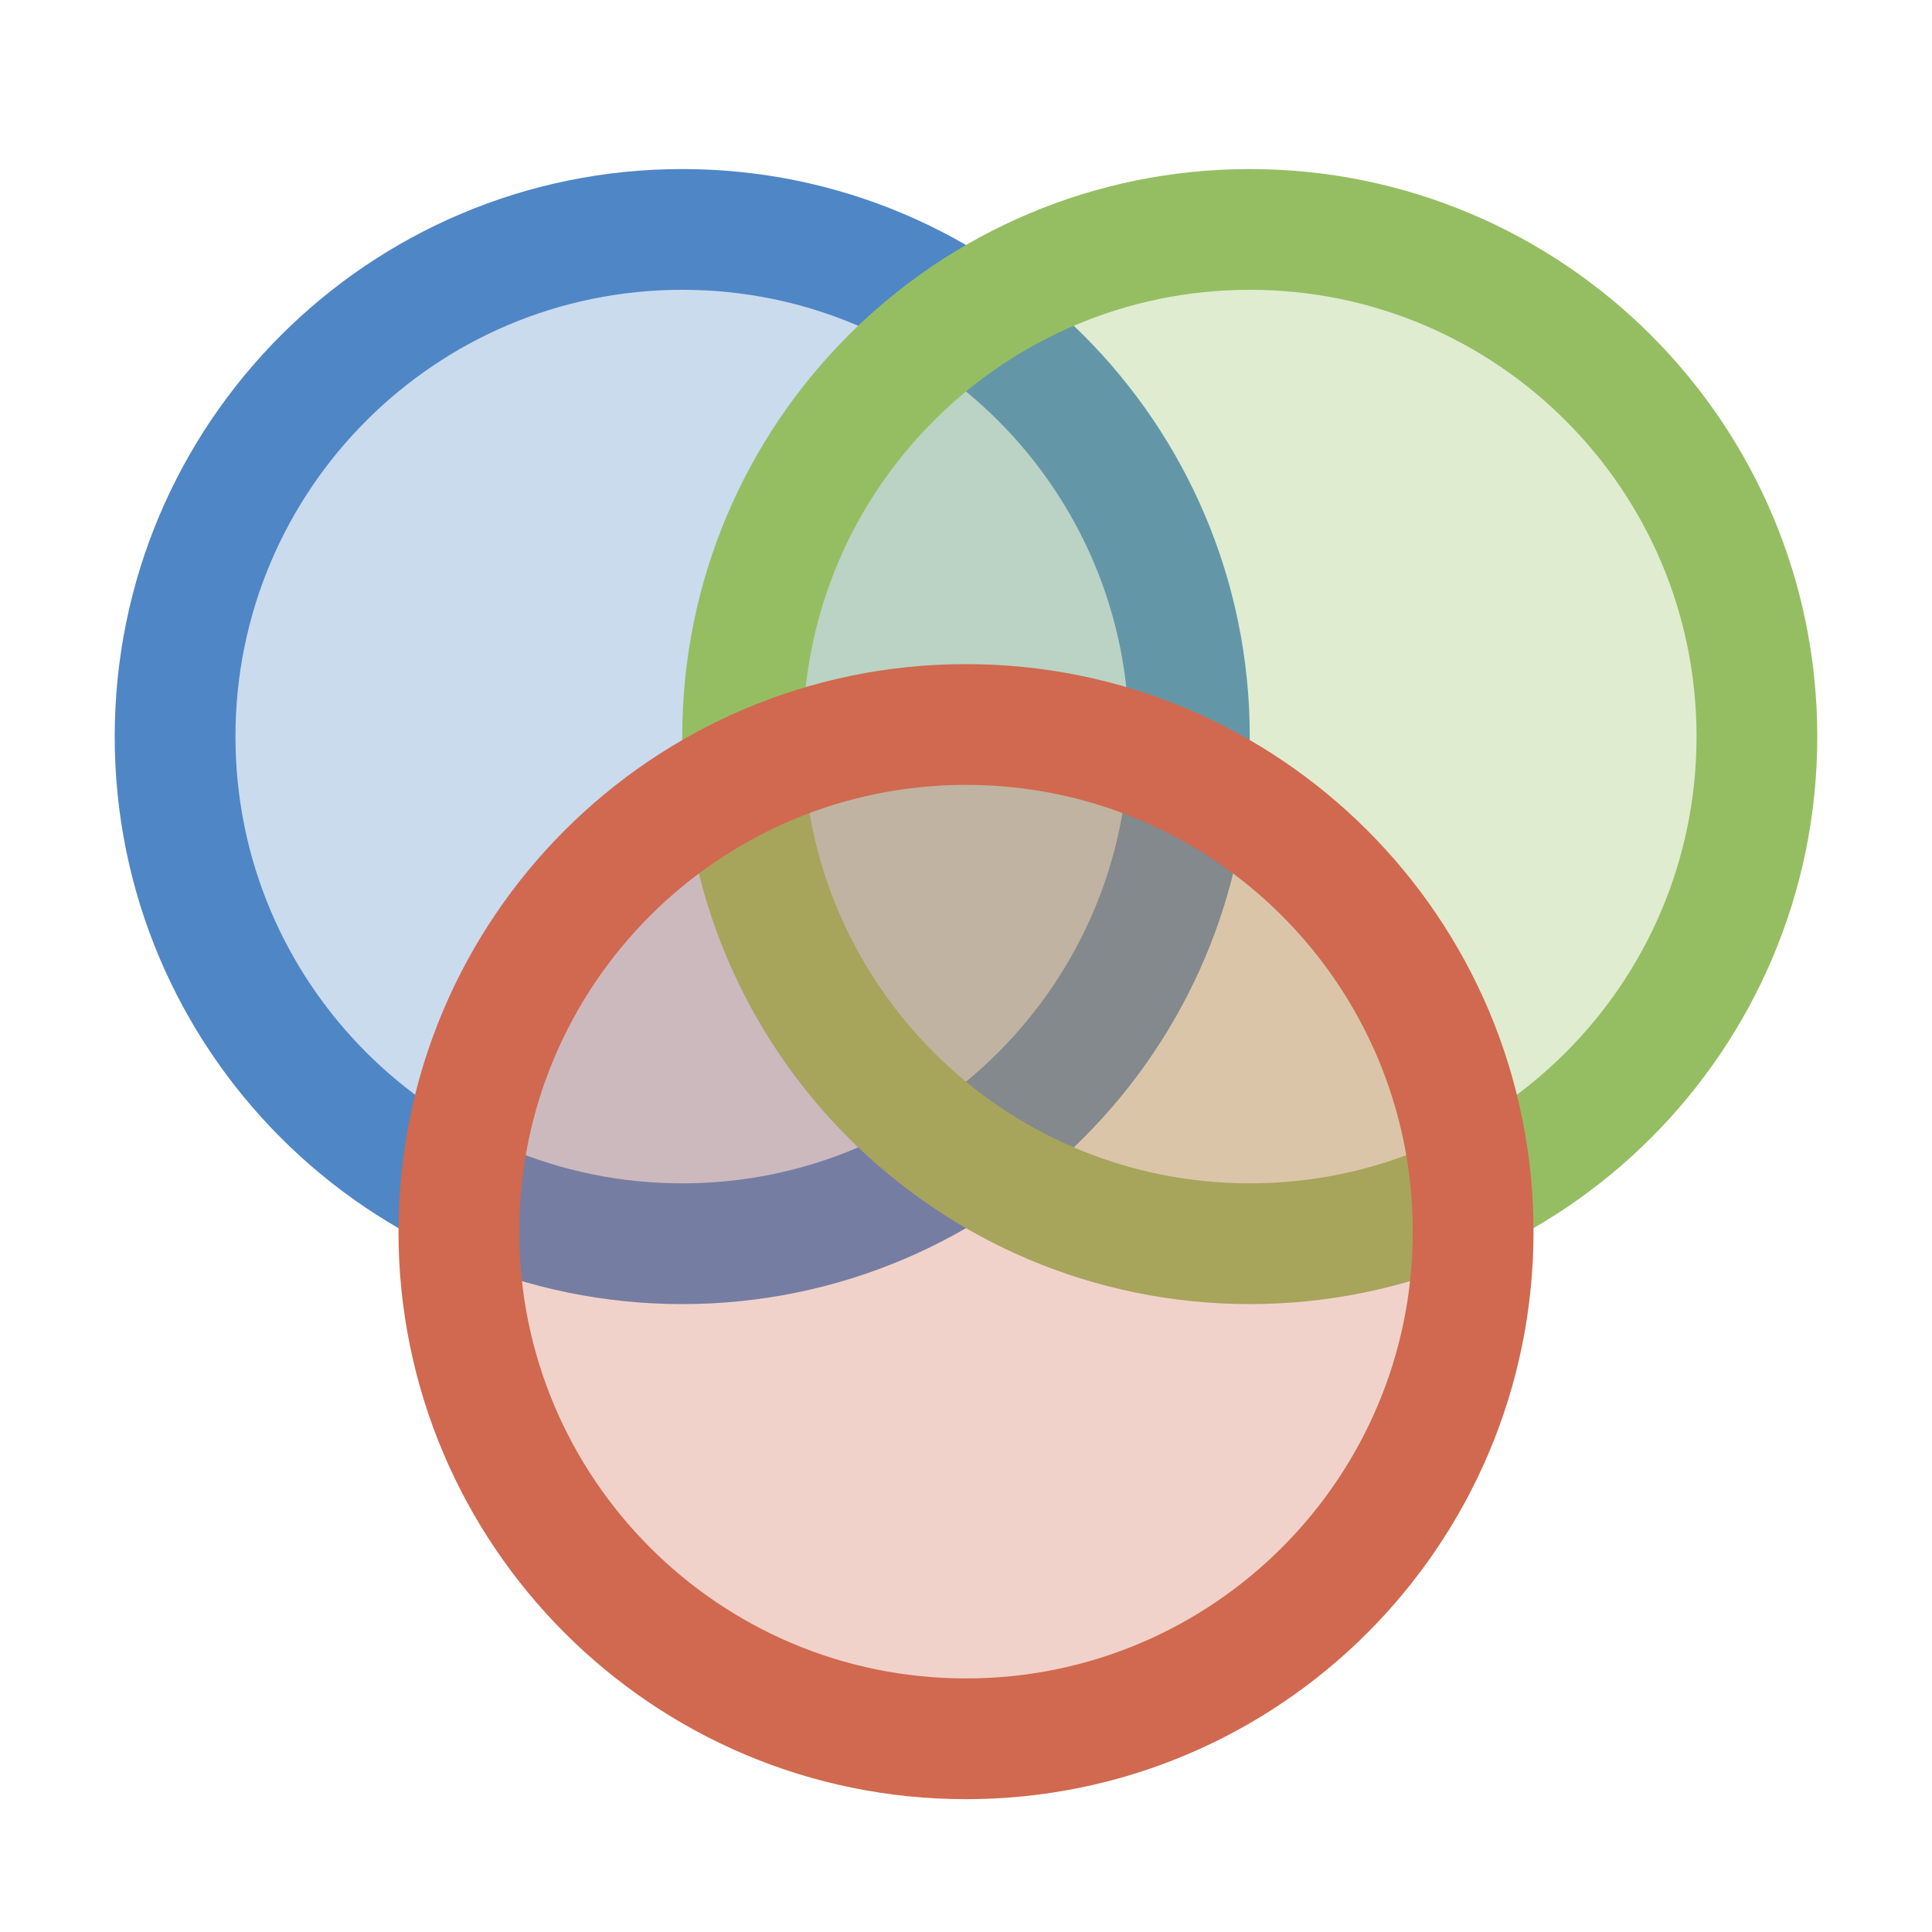
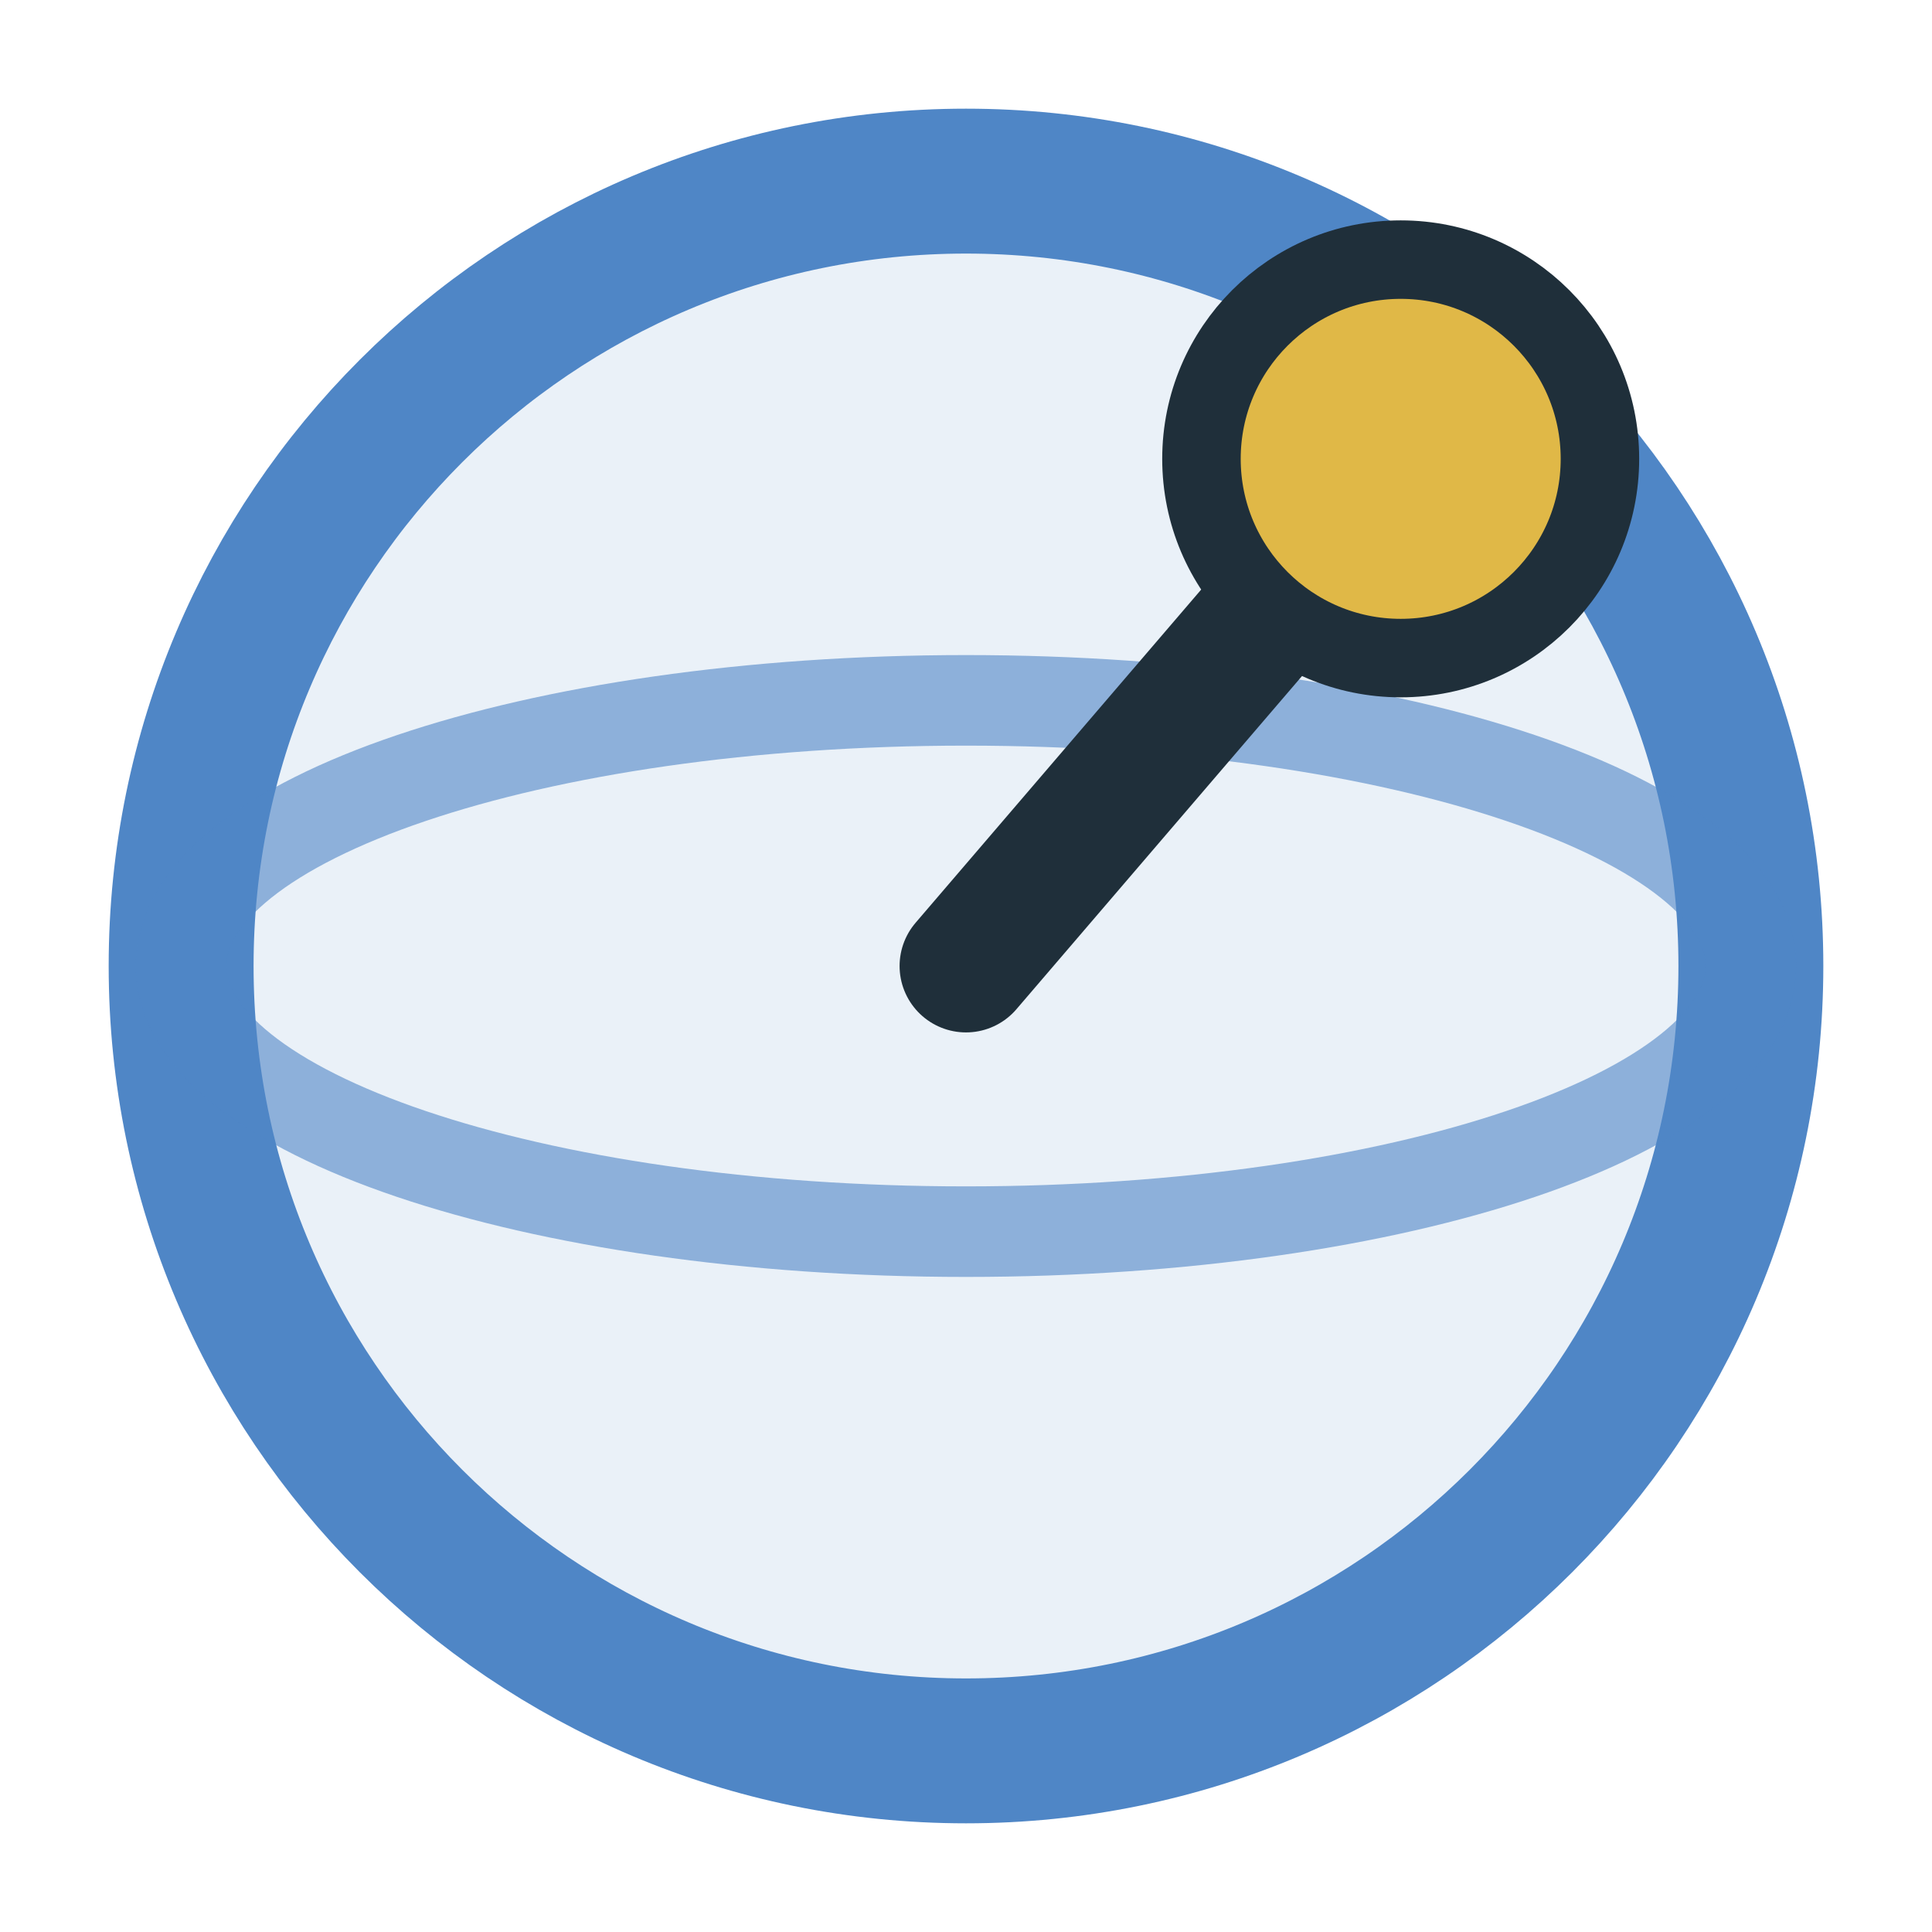
<svg xmlns="http://www.w3.org/2000/svg" viewBox="0 0 32 32">
-   <g fill-opacity=".3" stroke-width="2">
-     <circle cx="11.3" cy="12.2" r="8.4" fill="#4f86c6" stroke="#4f86c6" />
-     <circle cx="20.7" cy="12.2" r="8.4" fill="#95be63" stroke="#95be63" />
-     <circle cx="16" cy="20.4" r="8.4" fill="#d0694f" stroke="#d0694f" />
-   </g>
+   <circle cx="16" cy="16" r="13" fill="#4f86c6" fill-opacity=".12" stroke="#4f86c6" stroke-width="2.4" />
+   <ellipse cx="16" cy="16" rx="13" ry="4.4" fill="none" stroke="#4f86c6" stroke-width="1.5" stroke-opacity=".6" />
+   <path d="M16 16 L23.2 7.6" stroke="#1f2f3a" stroke-width="2.2" stroke-linecap="round" />
+   <circle cx="23.2" cy="7.6" r="3.3" fill="#e0b847" stroke="#1f2f3a" stroke-width="1.3" />
</svg>
